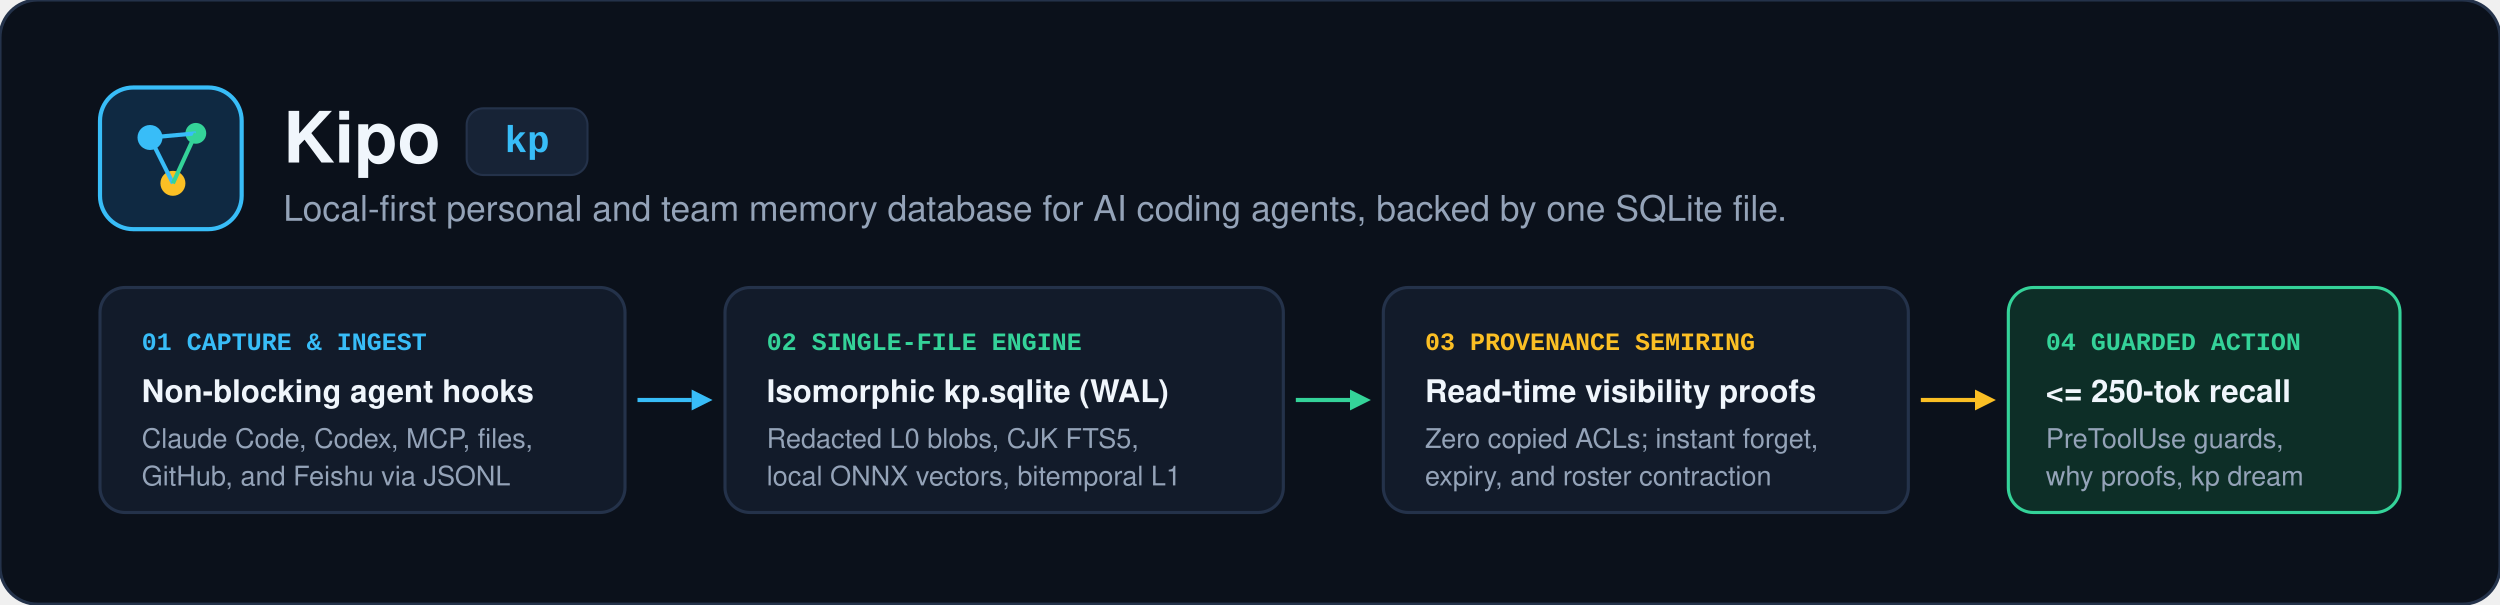
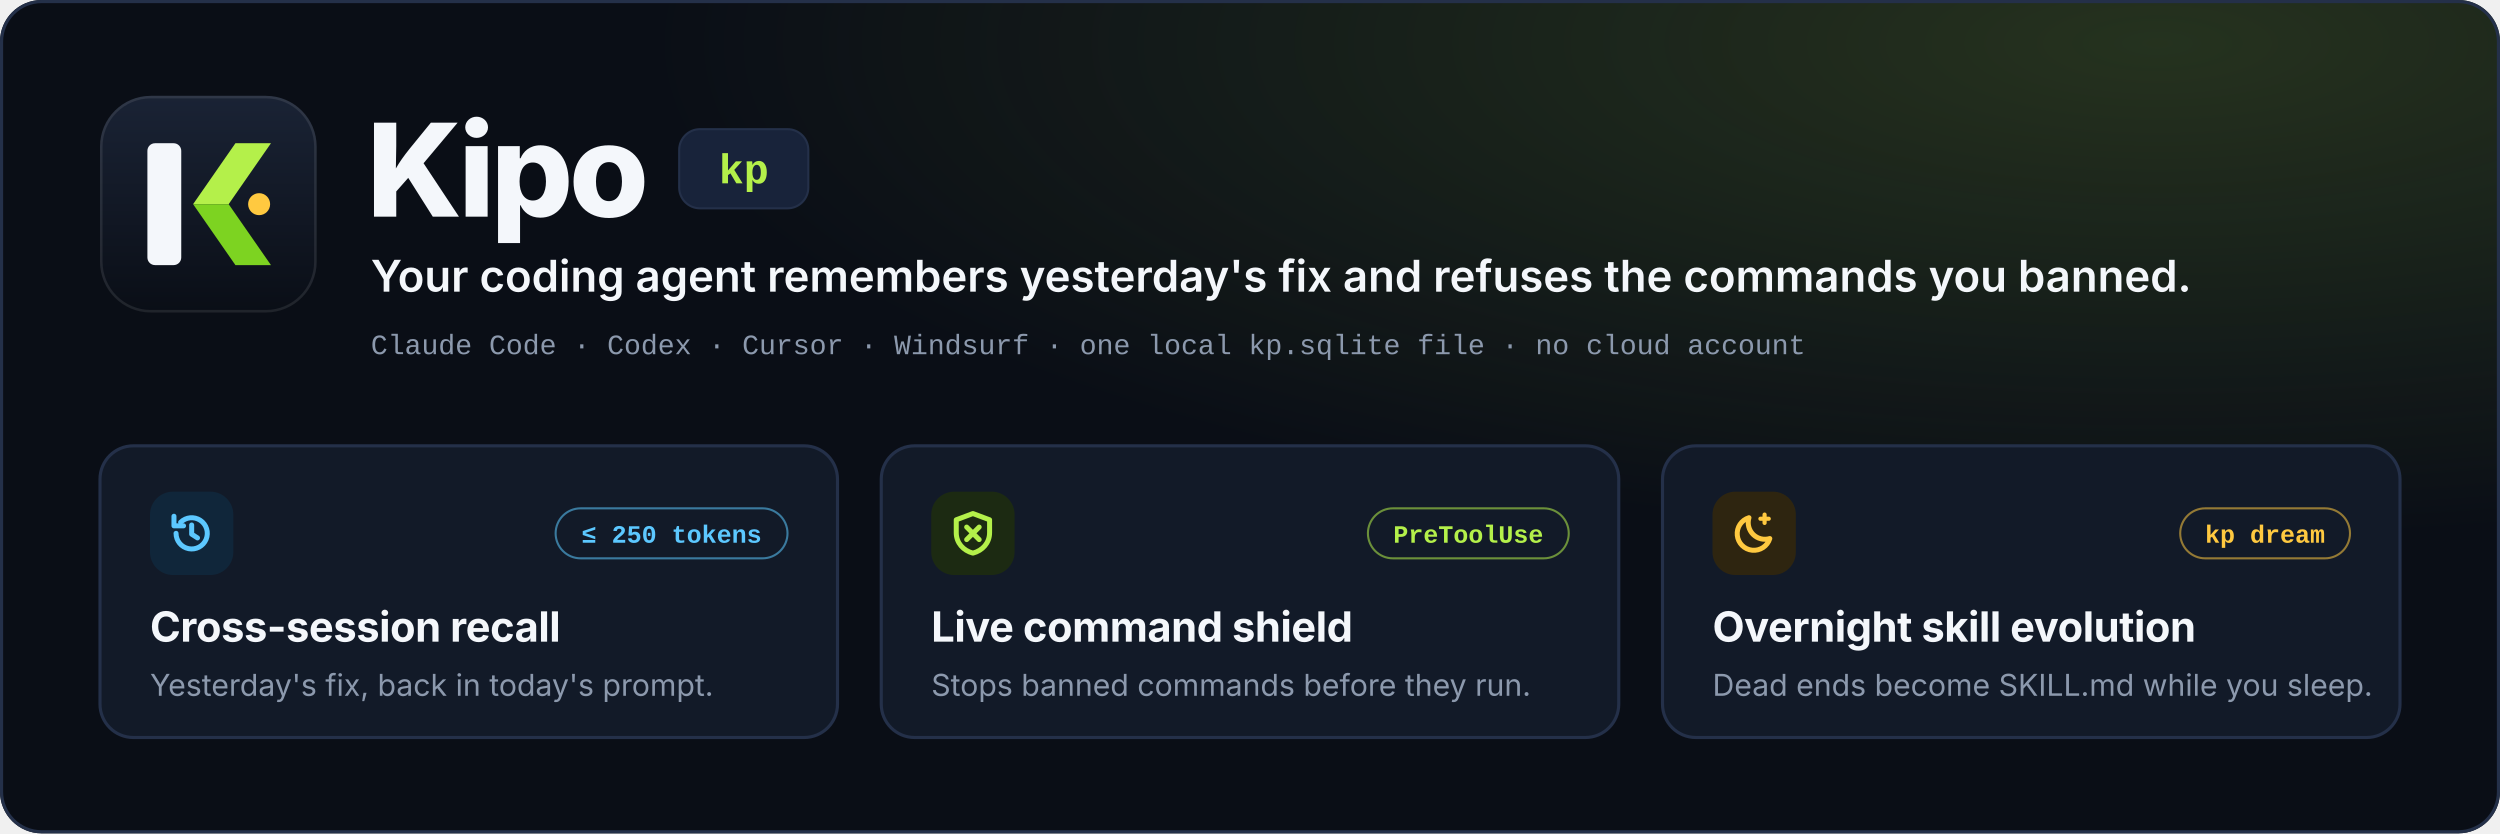
- <svg xmlns="http://www.w3.org/2000/svg" viewBox="0 0 1200 290" width="100%">
+ <svg xmlns="http://www.w3.org/2000/svg" viewBox="0 0 1200 400" width="100%">
  <defs>
-     <style>
-       .sans { font-family: ui-sans-serif, -apple-system, BlinkMacSystemFont, "Segoe UI", Helvetica, Arial, sans-serif; }
-       .mono { font-family: ui-monospace, SFMono-Regular, "SF Mono", Menlo, Consolas, "Liberation Mono", monospace; }
-     </style>
+     <radialGradient id="hero-glow" cx="0.86" cy="0.05" r="0.6">
+       <stop offset="0" stop-color="#B4F04A" stop-opacity="0.16" />
+       <stop offset="1" stop-color="#B4F04A" stop-opacity="0" />
+     </radialGradient>
  </defs>
-   <rect width="1200" height="290" rx="18" fill="#0B111B" stroke="#24324A" stroke-width="1.5" />
-   <g transform="translate(48, 42)">
-     <rect width="68" height="68" rx="16" fill="#0F2942" stroke="#38BDF8" stroke-width="2" />
-     <circle cx="24" cy="24" r="6" fill="#38BDF8" />
-     <circle cx="46" cy="22" r="5" fill="#34D399" />
-     <circle cx="35" cy="46" r="6" fill="#FBBF24" />
-     <line x1="24" y1="24" x2="46" y2="22" stroke="#38BDF8" stroke-width="2" />
-     <line x1="24" y1="24" x2="35" y2="46" stroke="#38BDF8" stroke-width="2" />
-     <line x1="46" y1="22" x2="35" y2="46" stroke="#34D399" stroke-width="2" />
-     <text x="88" y="36" class="sans" font-size="34" font-weight="800" fill="#F0F6FC">Kipo</text>
-     <rect x="176" y="10" width="58" height="32" rx="8" fill="#172336" stroke="#24324A" stroke-width="1" />
-     <text x="205" y="31" text-anchor="middle" class="mono" font-size="18" font-weight="700" fill="#38BDF8">kp</text>
-     <text x="88" y="64" class="sans" font-size="17" font-weight="500" fill="#94A3B8">
-       Local-first personal and team memory database for AI coding agents, backed by one SQLite file.
-     </text>
+   <style>
+     .sans { font-family: ui-sans-serif, -apple-system, BlinkMacSystemFont, "Segoe UI", "Inter", Helvetica, Arial, sans-serif; }
+     .mono { font-family: ui-monospace, SFMono-Regular, "SF Mono", "JetBrains Mono", Menlo, Consolas, "Liberation Mono", monospace; }
+   </style>
+   <rect width="1200" height="400" rx="20" fill="#0A0E16" />
+   <rect width="1200" height="400" rx="20" fill="url(#hero-glow)" />
+   <rect x="0.75" y="0.75" width="1198.5" height="398.5" rx="19.25" fill="none" stroke="#243049" stroke-width="1.5" />
+   <g transform="translate(48 46) scale(0.40625)">
+     <defs>
+       <linearGradient id="tile-hero" x1="0" y1="0" x2="0" y2="1">
+         <stop offset="0" stop-color="#1A2335" />
+         <stop offset="1" stop-color="#0A0E16" />
+       </linearGradient>
+     </defs>
+     <rect width="256" height="256" rx="60" fill="url(#tile-hero)" />
+     <rect x="1.5" y="1.5" width="253" height="253" rx="58.5" fill="none" stroke="#FFFFFF" stroke-opacity="0.09" stroke-width="3" />
+     <rect x="56" y="56" width="40" height="144" rx="9" fill="#F4F7FB" />
+     <path d="M110 128 L160 56 L202 56 L152 128 Z" fill="#B4F04A" />
+     <path d="M110 128 L152 128 L202 200 L160 200 Z" fill="#7DD321" />
+     <circle cx="188" cy="128" r="13" fill="#FFC940" />
  </g>
-   <g transform="translate(48, 138)">
-     <rect x="0" y="0" width="252" height="108" rx="12" fill="#121B2A" stroke="#24324A" stroke-width="1.5" />
-     <text x="20" y="30" class="mono" font-size="12" font-weight="700" fill="#38BDF8">01  CAPTURE &amp; INGEST</text>
-     <text x="20" y="55" class="sans" font-size="15" font-weight="700" fill="#F0F6FC">Non-blocking agent hooks</text>
-     <text x="20" y="77" class="sans" font-size="13" fill="#94A3B8">Claude Code, Codex, MCP, files,</text>
-     <text x="20" y="95" class="sans" font-size="13" fill="#94A3B8">GitHub, and Feishu via JSONL</text>
-     <path d="M 258 54 L 284 54" stroke="#38BDF8" stroke-width="2" fill="none" />
-     <polygon points="284,49 294,54 284,59" fill="#38BDF8" />
-     <rect x="300" y="0" width="268" height="108" rx="12" fill="#121B2A" stroke="#24324A" stroke-width="1.5" />
-     <text x="320" y="30" class="mono" font-size="12" font-weight="700" fill="#34D399">02  SINGLE-FILE ENGINE</text>
-     <text x="320" y="55" class="sans" font-size="15" font-weight="700" fill="#F0F6FC">Isomorphic kp.sqlite (WAL)</text>
-     <text x="320" y="77" class="sans" font-size="13" fill="#94A3B8">Redacted L0 blobs, CJK FTS5,</text>
-     <text x="320" y="95" class="sans" font-size="13" fill="#94A3B8">local ONNX vectors, bitemporal L1</text>
-     <path d="M 574 54 L 600 54" stroke="#34D399" stroke-width="2" fill="none" />
-     <polygon points="600,49 610,54 600,59" fill="#34D399" />
-     <rect x="616" y="0" width="252" height="108" rx="12" fill="#121B2A" stroke="#24324A" stroke-width="1.5" />
-     <text x="636" y="30" class="mono" font-size="12" font-weight="700" fill="#FBBF24">03  PROVENANCE SEMIRING</text>
-     <text x="636" y="55" class="sans" font-size="15" font-weight="700" fill="#F0F6FC">Read-time visibility proofs</text>
-     <text x="636" y="77" class="sans" font-size="13" fill="#94A3B8">Zero copied ACLs; instant forget,</text>
-     <text x="636" y="95" class="sans" font-size="13" fill="#94A3B8">expiry, and roster contraction</text>
-     <path d="M 874 54 L 900 54" stroke="#FBBF24" stroke-width="2" fill="none" />
-     <polygon points="900,49 910,54 900,59" fill="#FBBF24" />
-     <rect x="916" y="0" width="188" height="108" rx="12" fill="#0D2E27" stroke="#34D399" stroke-width="1.5" />
-     <text x="934" y="30" class="mono" font-size="12" font-weight="700" fill="#34D399">04  GUARDED ACTION</text>
-     <text x="934" y="55" class="sans" font-size="15" font-weight="700" fill="#F0F6FC">&lt;= 250-tok recall</text>
-     <text x="934" y="77" class="sans" font-size="13" fill="#94A3B8">PreToolUse guards,</text>
-     <text x="934" y="95" class="sans" font-size="13" fill="#94A3B8">why proofs, kp dream</text>
+   <text x="176" y="104" class="sans" font-size="62" font-weight="800" letter-spacing="-2" fill="#F4F7FB">Kipo</text>
+   <rect x="326" y="62" width="62" height="38" rx="10" fill="#18233A" stroke="#243049" />
+   <text x="357" y="88" text-anchor="middle" class="mono" font-size="20" font-weight="800" fill="#B4F04A">kp</text>
+   <text x="178" y="140" class="sans" font-size="21" font-weight="600" fill="#F4F7FB">Your coding agent remembers yesterday's fix and refuses the commands you banned.</text>
+   <text x="178" y="170" class="mono" font-size="13.5" fill="#8C99AD">Claude Code · Codex · Cursor · Windsurf  ·  one local kp.sqlite file  ·  no cloud account</text>
+   <g transform="translate(48 214)">
+     <rect width="354" height="140" rx="16" fill="#121A28" stroke="#243049" stroke-width="1.5" />
+     <rect x="24" y="22" width="40" height="40" rx="11" fill="#10263A" />
+     <g transform="translate(32 30) scale(1)">
+       <path d="M4.5 12a7.5 7.5 0 1 0 2.2-5.3" fill="none" stroke="#5CC8FF" stroke-width="2.4" stroke-linecap="round" />
+       <path d="M3.5 3.8v4.6h4.6" fill="none" stroke="#5CC8FF" stroke-width="2.4" stroke-linecap="round" stroke-linejoin="round" />
+       <path d="M12 8v4.4l2.8 1.8" fill="none" stroke="#5CC8FF" stroke-width="2.4" stroke-linecap="round" stroke-linejoin="round" />
+     </g>
+     <rect x="218.7" y="30" width="111.3" height="24" rx="12" fill="none" stroke="#5CC8FF" stroke-opacity="0.55" />
+     <text x="274.4" y="46.5" text-anchor="middle" class="mono" font-size="12" font-weight="700" fill="#5CC8FF">≤ 250 tokens</text>
+     <text x="24" y="94" class="sans" font-size="20" font-weight="750" fill="#F4F7FB" letter-spacing="-0.2">Cross-session recall</text>
+     <text x="24" y="120" class="sans" font-size="14.5" fill="#8C99AD">Yesterday's fix, back in today's prompt.</text>
+   </g>
+   <g transform="translate(423 214)">
+     <rect width="354" height="140" rx="16" fill="#121A28" stroke="#243049" stroke-width="1.5" />
+     <rect x="24" y="22" width="40" height="40" rx="11" fill="#1C2A12" />
+     <g transform="translate(32 30) scale(1)">
+       <path d="M12 2.5l8 3v6.2c0 4.9-3.4 8.6-8 9.8-4.6-1.2-8-4.9-8-9.8V5.5z" fill="none" stroke="#B4F04A" stroke-width="2.4" stroke-linejoin="round" />
+       <path d="M9 9l6 6M15 9l-6 6" stroke="#B4F04A" stroke-width="2.4" stroke-linecap="round" />
+     </g>
+     <rect x="233.6" y="30" width="96.4" height="24" rx="12" fill="none" stroke="#B4F04A" stroke-opacity="0.55" />
+     <text x="281.8" y="46.5" text-anchor="middle" class="mono" font-size="12" font-weight="700" fill="#B4F04A">PreToolUse</text>
+     <text x="24" y="94" class="sans" font-size="20" font-weight="750" fill="#F4F7FB" letter-spacing="-0.2">Live command shield</text>
+     <text x="24" y="120" class="sans" font-size="14.5" fill="#8C99AD">Stops banned commands before they run.</text>
+   </g>
+   <g transform="translate(798 214)">
+     <rect width="354" height="140" rx="16" fill="#121A28" stroke="#243049" stroke-width="1.5" />
+     <rect x="24" y="22" width="40" height="40" rx="11" fill="#2E2510" />
+     <g transform="translate(32 30) scale(1)">
+       <path d="M19.5 14.5A8 8 0 0 1 9.5 4.5a8 8 0 1 0 10 10z" fill="none" stroke="#FFC940" stroke-width="2.4" stroke-linejoin="round" />
+       <path d="M17 3v4M15 5h4" stroke="#FFC940" stroke-width="2" stroke-linecap="round" />
+     </g>
+     <rect x="248.5" y="30" width="81.5" height="24" rx="12" fill="none" stroke="#FFC940" stroke-opacity="0.55" />
+     <text x="289.2" y="46.5" text-anchor="middle" class="mono" font-size="12" font-weight="700" fill="#FFC940">kp dream</text>
+     <text x="24" y="94" class="sans" font-size="20" font-weight="750" fill="#F4F7FB" letter-spacing="-0.2">Overnight skill evolution</text>
+     <text x="24" y="120" class="sans" font-size="14.5" fill="#8C99AD">Dead ends become SKILL.md while you sleep.</text>
  </g>
</svg>
